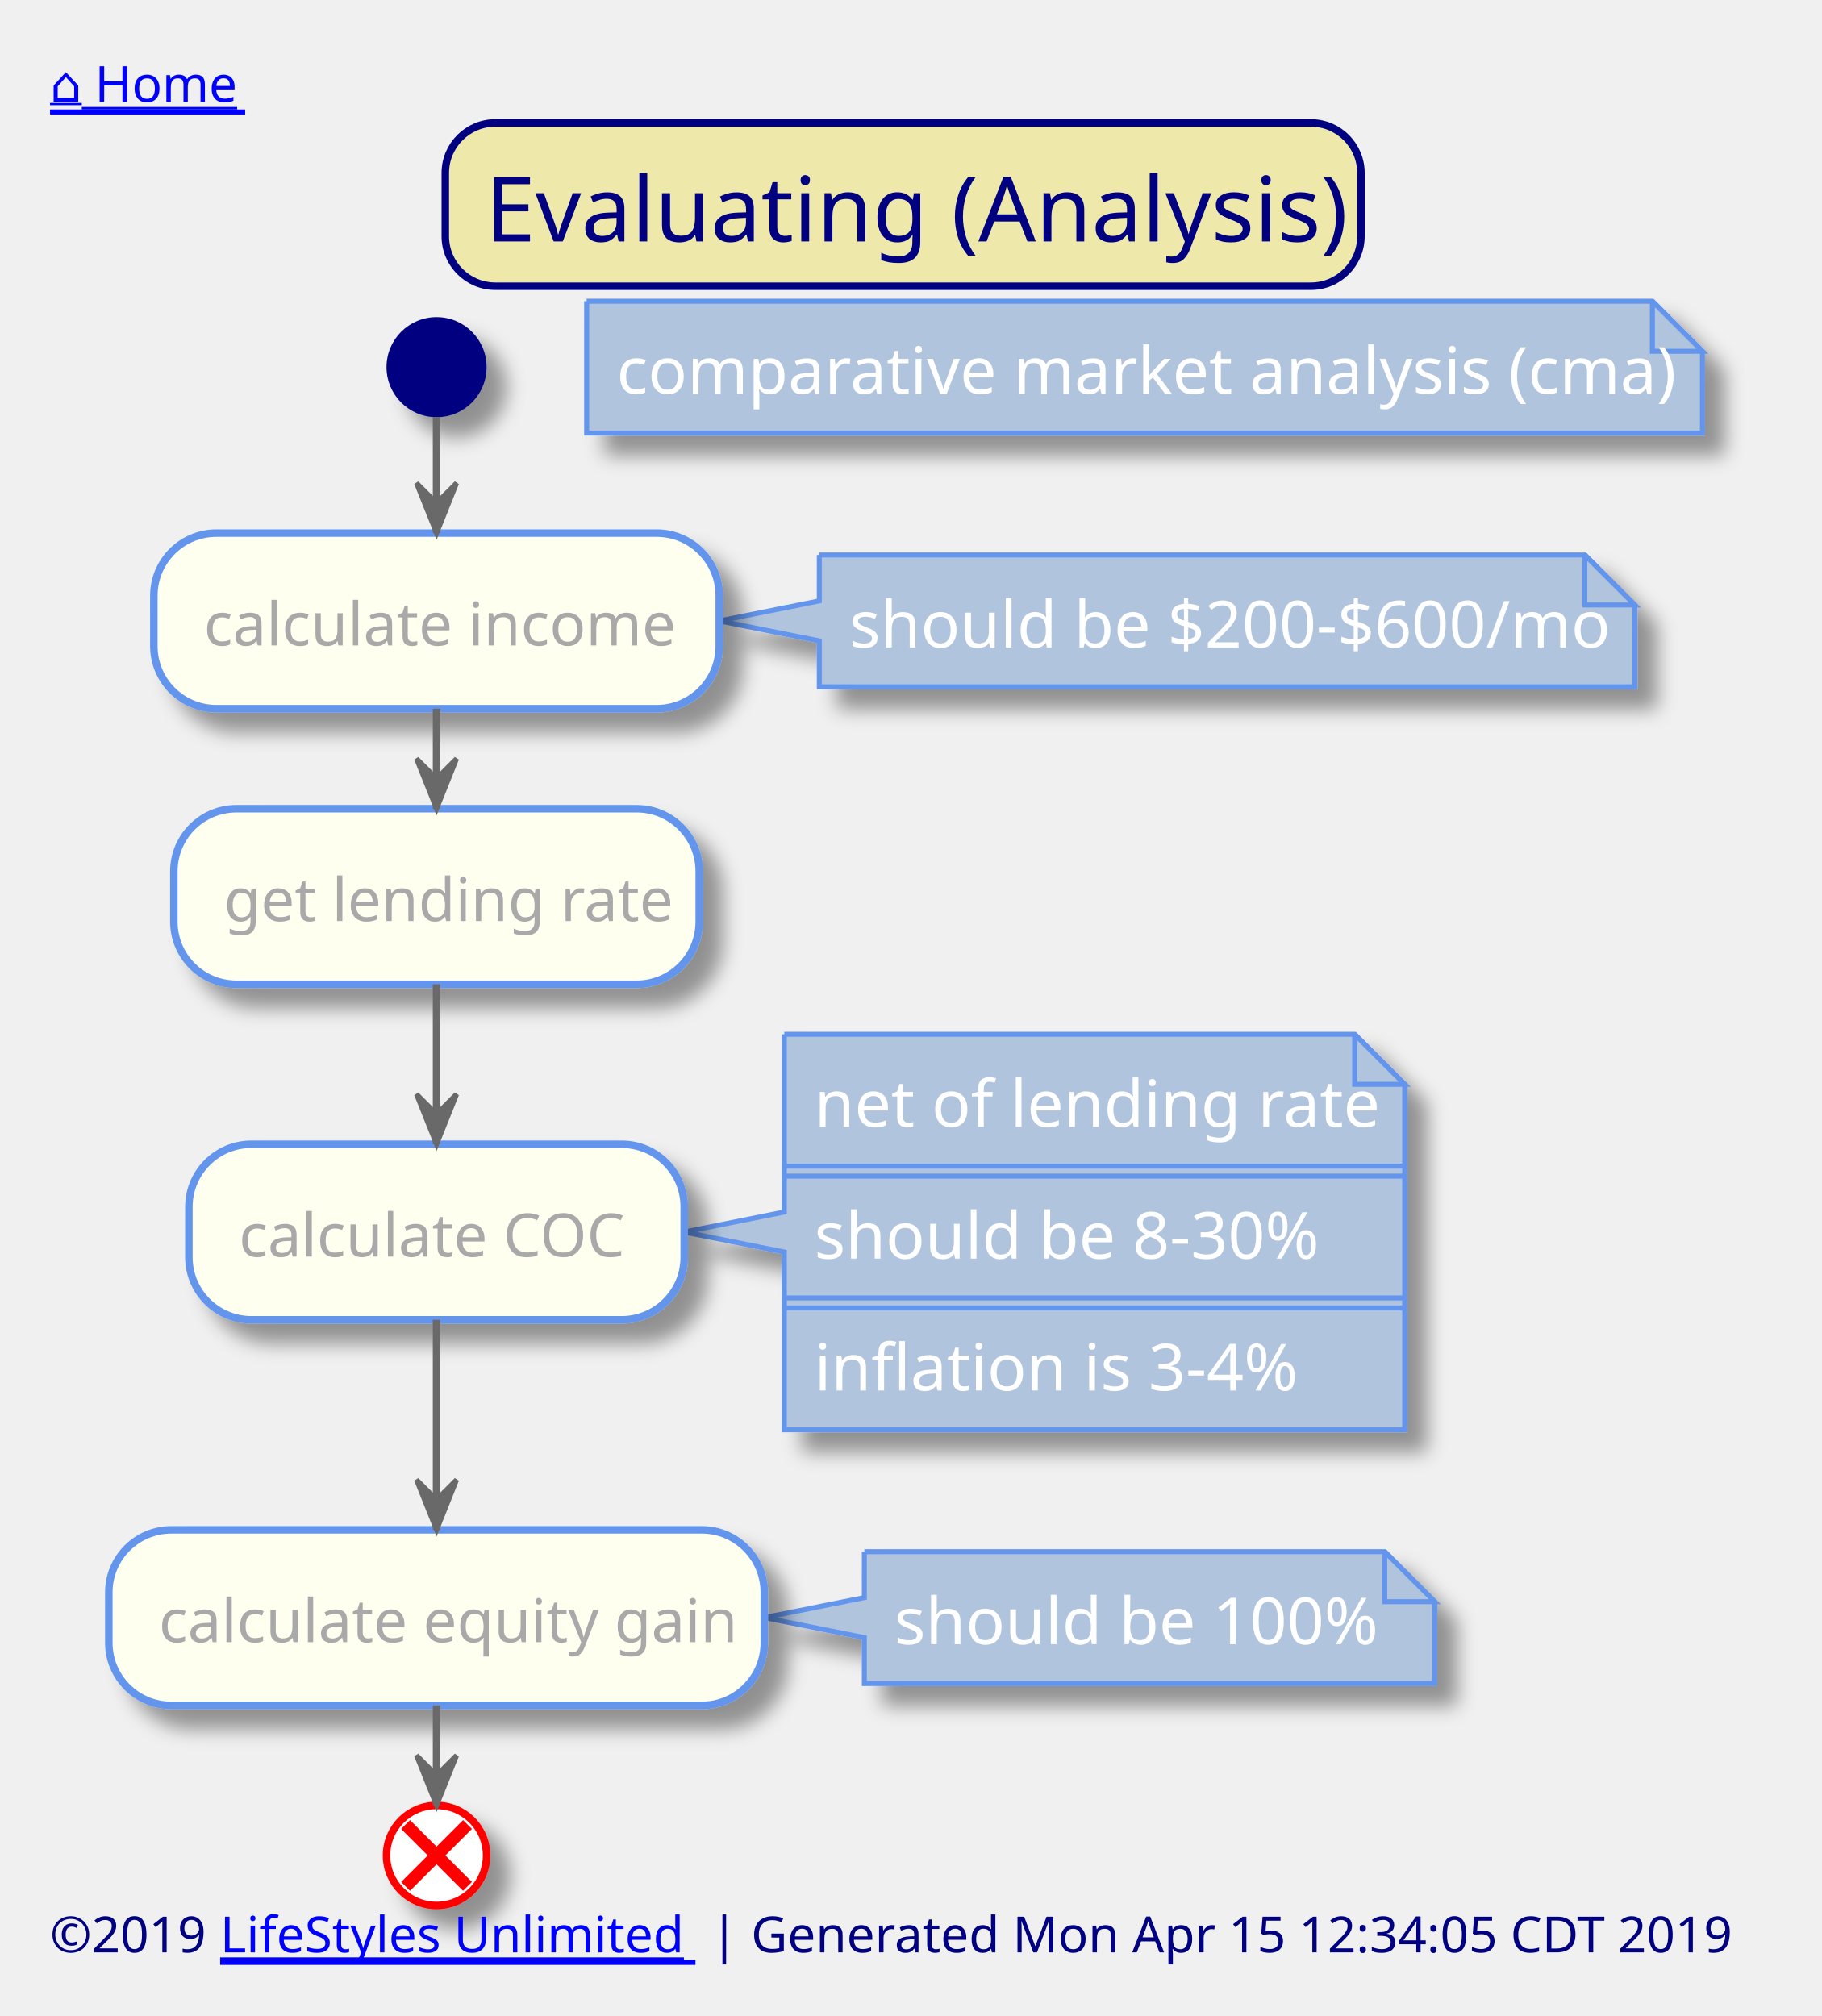
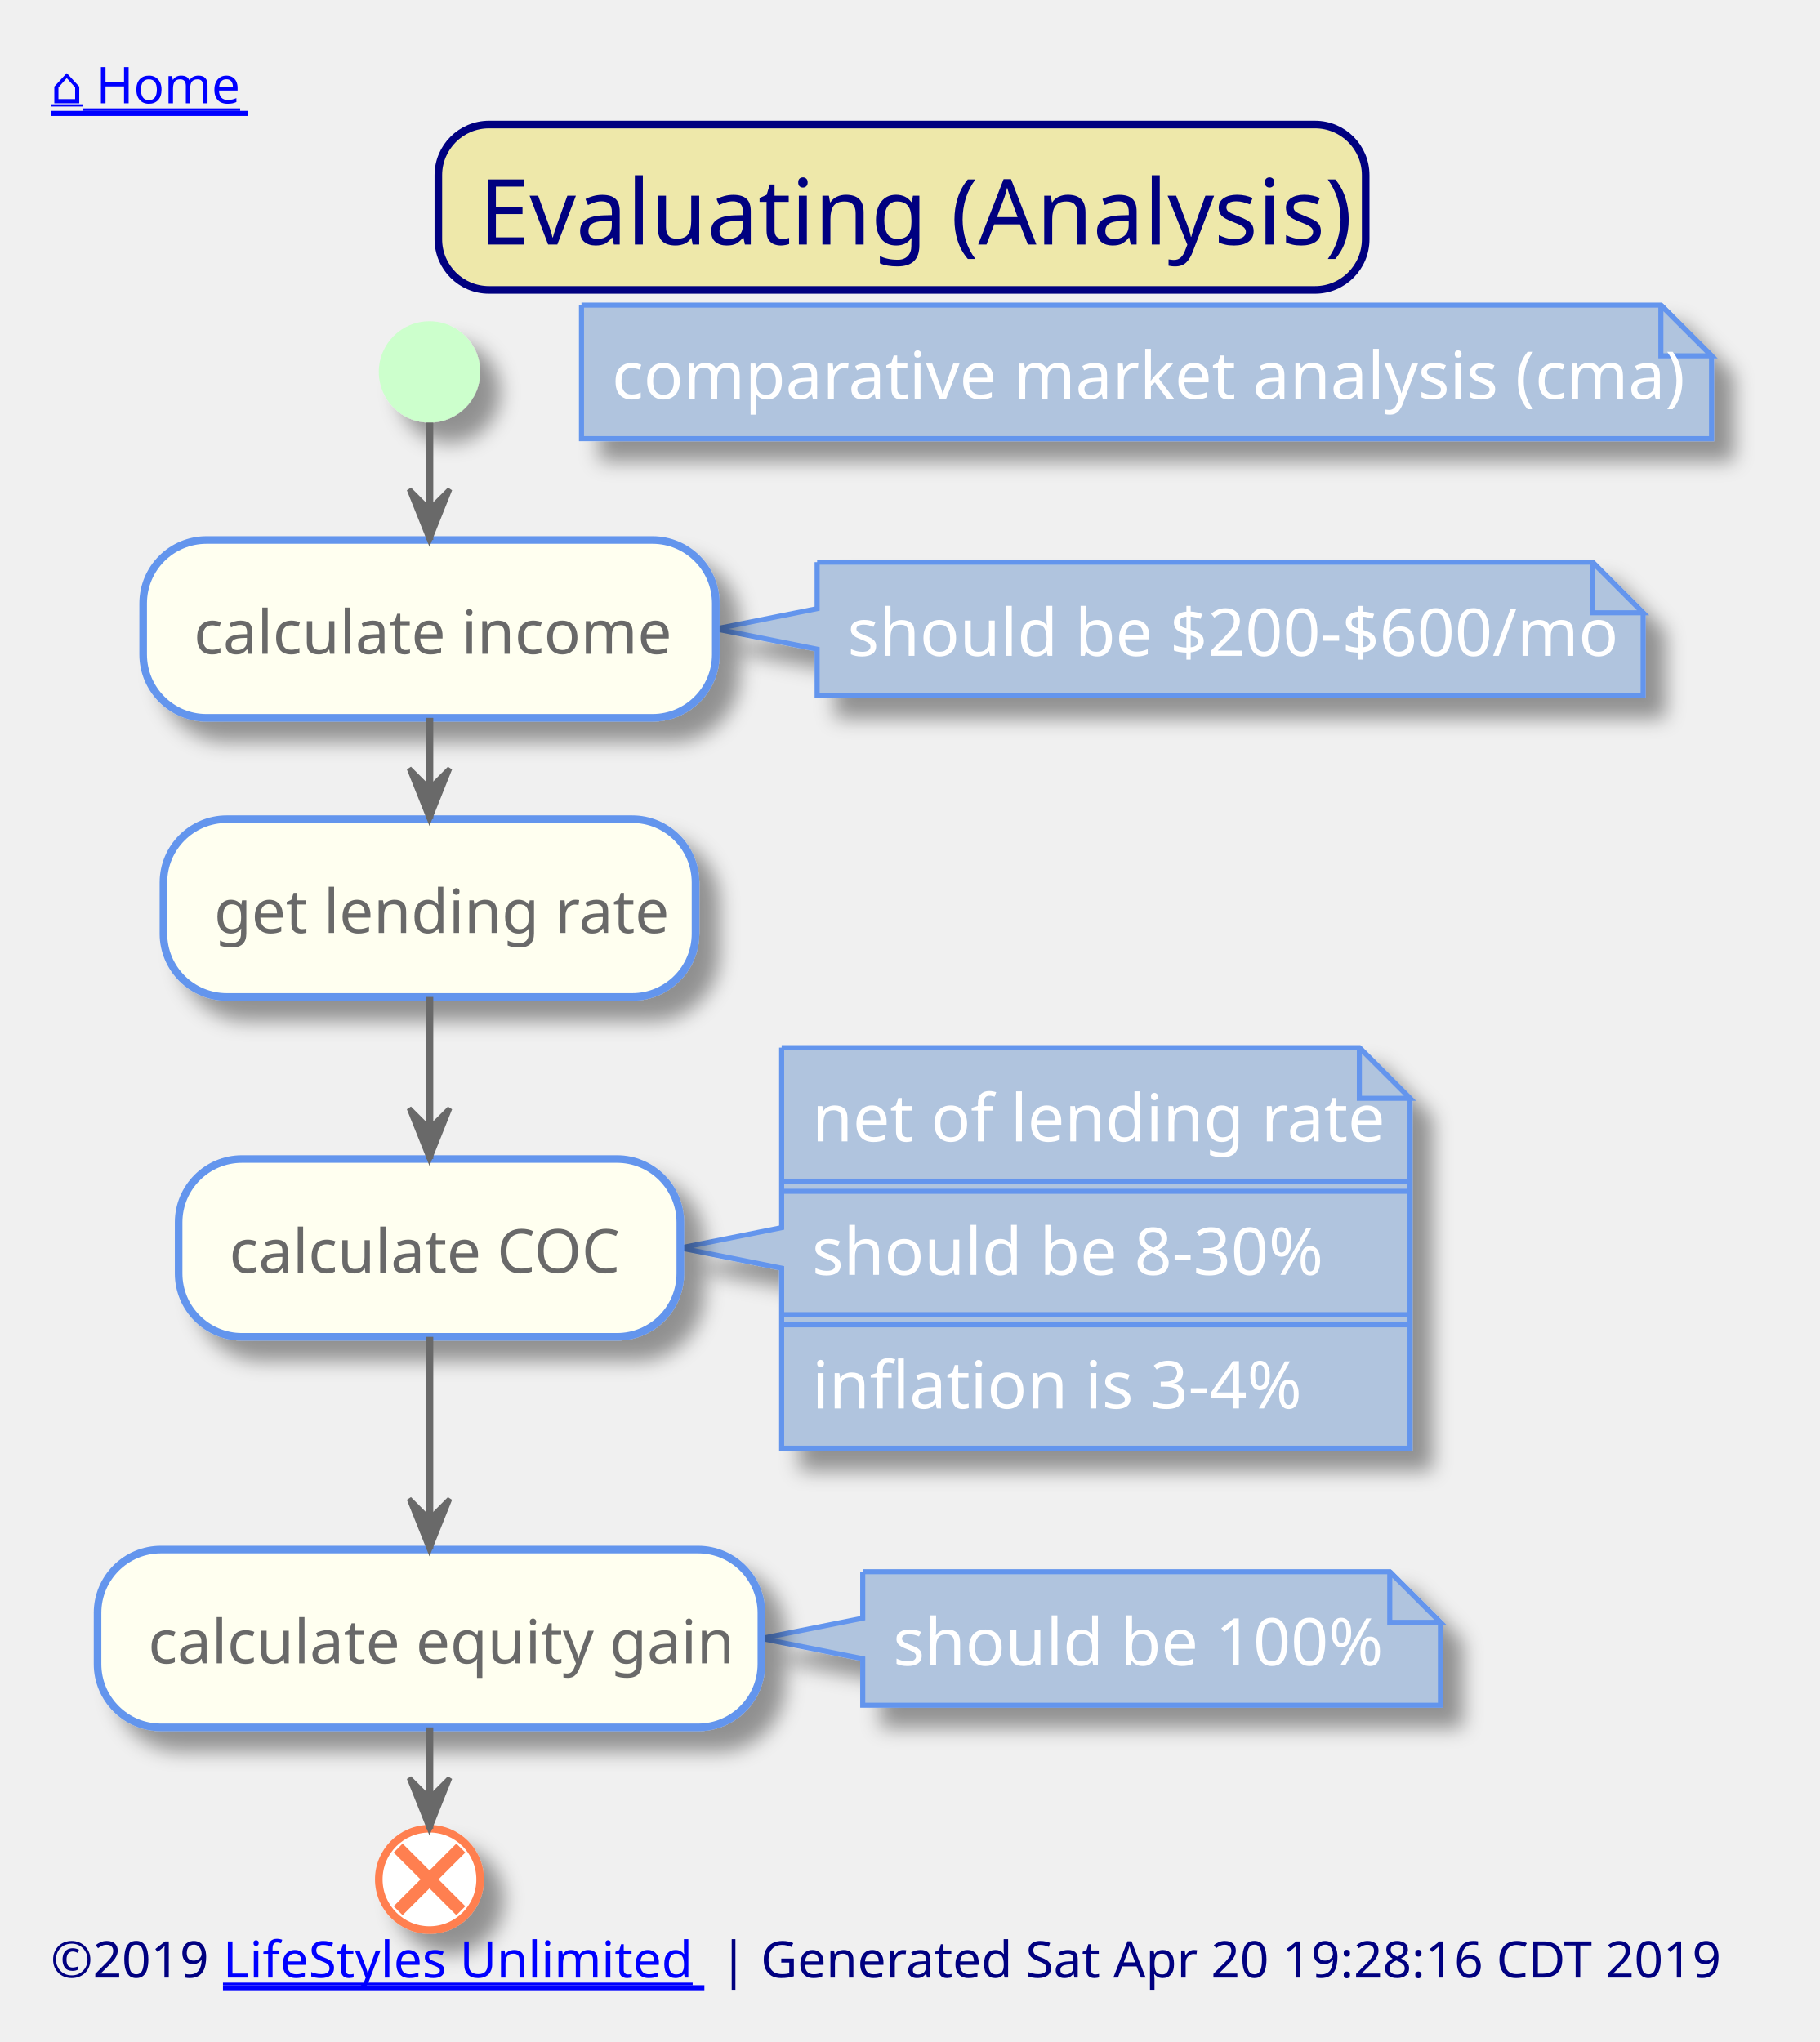
- <svg xmlns="http://www.w3.org/2000/svg" xmlns:xlink="http://www.w3.org/1999/xlink" contentScriptType="application/ecmascript" contentStyleType="text/css" height="403px" preserveAspectRatio="none" style="width:364px;height:403px;" version="1.1" viewBox="0 0 364 403" width="364px" zoomAndPan="magnify">
+ <svg xmlns="http://www.w3.org/2000/svg" xmlns:xlink="http://www.w3.org/1999/xlink" contentScriptType="application/ecmascript" contentStyleType="text/css" height="403px" preserveAspectRatio="none" style="width:359px;height:403px;" version="1.1" viewBox="0 0 359 403" width="359px" zoomAndPan="magnify">
  <defs>
    <style type="text/css">path:hover { stroke: #0000FF !important;}</style>
-     <filter height="300%" id="f1x71wzwkkhvl6" width="300%" x="-1" y="-1">
+     <filter height="300%" id="f1nk8cta0t9dd7" width="300%" x="-1" y="-1">
      <feGaussianBlur result="blurOut" stdDeviation="2.0" />
      <feColorMatrix in="blurOut" result="blurOut2" type="matrix" values="0 0 0 0 0 0 0 0 0 0 0 0 0 0 0 0 0 0 .4 0" />
      <feOffset dx="4.0" dy="4.0" in="blurOut2" result="blurOut3" />
      <feBlend in="SourceGraphic" in2="blurOut3" mode="normal" />
    </filter>
  </defs>
  <g>
    <a target="_top" xlink:actuate="onRequest" xlink:href="../index.svg" xlink:show="new" xlink:title="../index.svg" xlink:type="simple">
      <text fill="#0000FF" font-family="sans-serif" font-size="10" lengthAdjust="spacingAndGlyphs" text-decoration="underline" textLength="39" x="10" y="20.381">⌂ Home</text>
      <line style="stroke: #0000FF; stroke-width: 1.0;" x1="10" x2="49" y1="22.381" y2="22.381" />
    </a>
-     <rect fill="#EEE8AA" height="32.641" rx="10" ry="10" style="stroke: #000080; stroke-width: 1.5;" width="183" x="89" y="24.578" />
-     <text fill="#000080" font-family="sans-serif" font-size="18" lengthAdjust="spacingAndGlyphs" textLength="167" x="97" y="48.264">Evaluating (Analysis)</text>
-     <path d="M117.25,60.219 L117.25,86.57 L340.25,86.57 L340.25,70.219 L330.25,60.219 L117.25,60.219 " fill="#B0C4DE" filter="url(#f1x71wzwkkhvl6)" style="stroke: #6495ED; stroke-width: 1.0;" />
-     <path d="M330.25,60.219 L330.25,70.219 L340.25,70.219 L330.25,60.219 " fill="#B0C4DE" style="stroke: #6495ED; stroke-width: 1.0;" />
-     <text fill="#FFFFFF" font-family="sans-serif" font-size="13" lengthAdjust="spacingAndGlyphs" textLength="202" x="123.25" y="78.714">comparative market analysis (cma)</text>
-     <ellipse cx="87.25" cy="73.394" fill="#000080" filter="url(#f1x71wzwkkhvl6)" rx="10" ry="10" style="stroke: none; stroke-width: 1.0;" />
-     <path d="M163.75,110.941 L163.75,120.117 L143.75,124.117 L163.75,128.117 L163.75,137.293 A0,0 0 0 0 163.75,137.293 L326.75,137.293 A0,0 0 0 0 326.75,137.293 L326.75,120.941 L316.75,110.941 L163.75,110.941 A0,0 0 0 0 163.75,110.941 " fill="#B0C4DE" filter="url(#f1x71wzwkkhvl6)" style="stroke: #6495ED; stroke-width: 1.0;" />
-     <path d="M316.75,110.941 L316.75,120.941 L326.75,120.941 L316.75,110.941 " fill="#B0C4DE" style="stroke: #6495ED; stroke-width: 1.0;" />
-     <text fill="#FFFFFF" font-family="sans-serif" font-size="13" lengthAdjust="spacingAndGlyphs" textLength="142" x="169.75" y="129.436">should be $200-$600/mo</text>
-     <rect fill="#FFFFF0" filter="url(#f1x71wzwkkhvl6)" height="35.094" rx="12.5" ry="12.5" style="stroke: #6495ED; stroke-width: 1.5;" width="113" x="30.75" y="106.57" />
-     <text fill="#A9A9A9" font-family="sans-serif" font-size="12" lengthAdjust="spacingAndGlyphs" textLength="93" x="40.75" y="129.027">calculate income</text>
-     <rect fill="#FFFFF0" filter="url(#f1x71wzwkkhvl6)" height="35.094" rx="12.5" ry="12.5" style="stroke: #6495ED; stroke-width: 1.5;" width="105" x="34.75" y="161.664" />
-     <text fill="#A9A9A9" font-family="sans-serif" font-size="12" lengthAdjust="spacingAndGlyphs" textLength="85" x="44.75" y="184.121">get lending rate</text>
-     <path d="M156.75,206.758 L156.75,242.285 L136.75,246.285 L156.75,250.285 L156.75,285.812 A0,0 0 0 0 156.75,285.812 L280.75,285.812 A0,0 0 0 0 280.75,285.812 L280.75,216.758 L270.75,206.758 L156.75,206.758 A0,0 0 0 0 156.75,206.758 " fill="#B0C4DE" filter="url(#f1x71wzwkkhvl6)" style="stroke: #6495ED; stroke-width: 1.0;" />
-     <path d="M270.75,206.758 L270.75,216.758 L280.75,216.758 L270.75,206.758 " fill="#B0C4DE" style="stroke: #6495ED; stroke-width: 1.0;" />
-     <text fill="#FFFFFF" font-family="sans-serif" font-size="13" lengthAdjust="spacingAndGlyphs" textLength="103" x="162.75" y="225.253">net of lending rate</text>
-     <line style="stroke: #6495ED; stroke-width: 1.0;" x1="156.75" x2="280.75" y1="233.109" y2="233.109" />
-     <line style="stroke: #6495ED; stroke-width: 1.0;" x1="156.75" x2="280.75" y1="235.109" y2="235.109" />
-     <text fill="#FFFFFF" font-family="sans-serif" font-size="13" lengthAdjust="spacingAndGlyphs" textLength="97" x="162.75" y="251.605">should be 8-30%</text>
-     <line style="stroke: #6495ED; stroke-width: 1.0;" x1="156.75" x2="280.75" y1="259.461" y2="259.461" />
-     <line style="stroke: #6495ED; stroke-width: 1.0;" x1="156.75" x2="280.75" y1="261.461" y2="261.461" />
-     <text fill="#FFFFFF" font-family="sans-serif" font-size="13" lengthAdjust="spacingAndGlyphs" textLength="92" x="162.75" y="277.956">inflation is 3-4%</text>
-     <rect fill="#FFFFF0" filter="url(#f1x71wzwkkhvl6)" height="35.094" rx="12.5" ry="12.5" style="stroke: #6495ED; stroke-width: 1.5;" width="99" x="37.75" y="228.738" />
-     <text fill="#A9A9A9" font-family="sans-serif" font-size="12" lengthAdjust="spacingAndGlyphs" textLength="79" x="47.75" y="251.195">calculate COC</text>
-     <path d="M172.75,310.184 L172.75,319.359 L152.75,323.359 L172.75,327.359 L172.75,336.535 A0,0 0 0 0 172.75,336.535 L286.75,336.535 A0,0 0 0 0 286.75,336.535 L286.75,320.184 L276.75,310.184 L172.75,310.184 A0,0 0 0 0 172.75,310.184 " fill="#B0C4DE" filter="url(#f1x71wzwkkhvl6)" style="stroke: #6495ED; stroke-width: 1.0;" />
-     <path d="M276.75,310.184 L276.75,320.184 L286.75,320.184 L276.75,310.184 " fill="#B0C4DE" style="stroke: #6495ED; stroke-width: 1.0;" />
-     <text fill="#FFFFFF" font-family="sans-serif" font-size="13" lengthAdjust="spacingAndGlyphs" textLength="93" x="178.75" y="328.679">should be 100%</text>
-     <rect fill="#FFFFF0" filter="url(#f1x71wzwkkhvl6)" height="35.094" rx="12.5" ry="12.5" style="stroke: #6495ED; stroke-width: 1.5;" width="131" x="21.75" y="305.812" />
-     <text fill="#A9A9A9" font-family="sans-serif" font-size="12" lengthAdjust="spacingAndGlyphs" textLength="111" x="31.75" y="328.269">calculate equity gain</text>
-     <ellipse cx="87.25" cy="370.906" fill="#FFFFFF" filter="url(#f1x71wzwkkhvl6)" rx="10" ry="10" style="stroke: #FF0000; stroke-width: 1.5;" />
-     <line style="stroke: #FF0000; stroke-width: 2.5;" x1="81.063" x2="93.437" y1="364.719" y2="377.093" />
-     <line style="stroke: #FF0000; stroke-width: 2.5;" x1="93.437" x2="81.063" y1="364.719" y2="377.093" />
-     <line style="stroke: #696969; stroke-width: 1.5;" x1="87.25" x2="87.25" y1="83.394" y2="106.57" />
-     <polygon fill="#696969" points="83.25,96.57,87.25,106.57,91.25,96.57,87.25,100.57" style="stroke: #696969; stroke-width: 1.0;" />
-     <line style="stroke: #696969; stroke-width: 1.5;" x1="87.25" x2="87.25" y1="141.664" y2="161.664" />
-     <polygon fill="#696969" points="83.25,151.664,87.25,161.664,91.25,151.664,87.25,155.664" style="stroke: #696969; stroke-width: 1.0;" />
-     <line style="stroke: #696969; stroke-width: 1.5;" x1="87.25" x2="87.25" y1="196.758" y2="228.738" />
-     <polygon fill="#696969" points="83.25,218.738,87.25,228.738,91.25,218.738,87.25,222.738" style="stroke: #696969; stroke-width: 1.0;" />
-     <line style="stroke: #696969; stroke-width: 1.5;" x1="87.25" x2="87.25" y1="263.832" y2="305.812" />
-     <polygon fill="#696969" points="83.25,295.812,87.25,305.812,91.25,295.812,87.25,299.812" style="stroke: #696969; stroke-width: 1.0;" />
-     <line style="stroke: #696969; stroke-width: 1.5;" x1="87.25" x2="87.25" y1="340.906" y2="360.906" />
-     <polygon fill="#696969" points="83.25,350.906,87.25,360.906,91.25,350.906,87.25,354.906" style="stroke: #696969; stroke-width: 1.0;" />
+     <rect fill="#EEE8AA" height="32.641" rx="10" ry="10" style="stroke: #000080; stroke-width: 1.5;" width="183" x="86.5" y="24.578" />
+     <text fill="#000080" font-family="sans-serif" font-size="18" lengthAdjust="spacingAndGlyphs" textLength="167" x="94.5" y="48.264">Evaluating (Analysis)</text>
+     <path d="M114.75,60.219 L114.75,86.57 L337.75,86.57 L337.75,70.219 L327.75,60.219 L114.75,60.219 " fill="#B0C4DE" filter="url(#f1nk8cta0t9dd7)" style="stroke: #6495ED; stroke-width: 1.0;" />
+     <path d="M327.75,60.219 L327.75,70.219 L337.75,70.219 L327.75,60.219 " fill="#B0C4DE" style="stroke: #6495ED; stroke-width: 1.0;" />
+     <text fill="#FFFFFF" font-family="sans-serif" font-size="13" lengthAdjust="spacingAndGlyphs" textLength="202" x="120.75" y="78.714">comparative market analysis (cma)</text>
+     <ellipse cx="84.75" cy="73.394" fill="#CCFFCC" filter="url(#f1nk8cta0t9dd7)" rx="10" ry="10" style="stroke: none; stroke-width: 1.0;" />
+     <path d="M161.25,110.941 L161.25,120.117 L141.25,124.117 L161.25,128.117 L161.25,137.293 A0,0 0 0 0 161.25,137.293 L324.25,137.293 A0,0 0 0 0 324.25,137.293 L324.25,120.941 L314.25,110.941 L161.25,110.941 A0,0 0 0 0 161.25,110.941 " fill="#B0C4DE" filter="url(#f1nk8cta0t9dd7)" style="stroke: #6495ED; stroke-width: 1.0;" />
+     <path d="M314.25,110.941 L314.25,120.941 L324.25,120.941 L314.25,110.941 " fill="#B0C4DE" style="stroke: #6495ED; stroke-width: 1.0;" />
+     <text fill="#FFFFFF" font-family="sans-serif" font-size="13" lengthAdjust="spacingAndGlyphs" textLength="142" x="167.25" y="129.436">should be $200-$600/mo</text>
+     <rect fill="#FFFFF0" filter="url(#f1nk8cta0t9dd7)" height="35.094" rx="12.5" ry="12.5" style="stroke: #6495ED; stroke-width: 1.5;" width="113" x="28.25" y="106.57" />
+     <text fill="#696969" font-family="sans-serif" font-size="12" lengthAdjust="spacingAndGlyphs" textLength="93" x="38.25" y="129.027">calculate income</text>
+     <rect fill="#FFFFF0" filter="url(#f1nk8cta0t9dd7)" height="35.094" rx="12.5" ry="12.5" style="stroke: #6495ED; stroke-width: 1.5;" width="105" x="32.25" y="161.664" />
+     <text fill="#696969" font-family="sans-serif" font-size="12" lengthAdjust="spacingAndGlyphs" textLength="85" x="42.25" y="184.121">get lending rate</text>
+     <path d="M154.25,206.758 L154.25,242.285 L134.25,246.285 L154.25,250.285 L154.25,285.812 A0,0 0 0 0 154.25,285.812 L278.25,285.812 A0,0 0 0 0 278.25,285.812 L278.25,216.758 L268.25,206.758 L154.25,206.758 A0,0 0 0 0 154.25,206.758 " fill="#B0C4DE" filter="url(#f1nk8cta0t9dd7)" style="stroke: #6495ED; stroke-width: 1.0;" />
+     <path d="M268.25,206.758 L268.25,216.758 L278.25,216.758 L268.25,206.758 " fill="#B0C4DE" style="stroke: #6495ED; stroke-width: 1.0;" />
+     <text fill="#FFFFFF" font-family="sans-serif" font-size="13" lengthAdjust="spacingAndGlyphs" textLength="103" x="160.25" y="225.253">net of lending rate</text>
+     <line style="stroke: #6495ED; stroke-width: 1.0;" x1="154.25" x2="278.25" y1="233.109" y2="233.109" />
+     <line style="stroke: #6495ED; stroke-width: 1.0;" x1="154.25" x2="278.25" y1="235.109" y2="235.109" />
+     <text fill="#FFFFFF" font-family="sans-serif" font-size="13" lengthAdjust="spacingAndGlyphs" textLength="97" x="160.25" y="251.605">should be 8-30%</text>
+     <line style="stroke: #6495ED; stroke-width: 1.0;" x1="154.25" x2="278.25" y1="259.461" y2="259.461" />
+     <line style="stroke: #6495ED; stroke-width: 1.0;" x1="154.25" x2="278.25" y1="261.461" y2="261.461" />
+     <text fill="#FFFFFF" font-family="sans-serif" font-size="13" lengthAdjust="spacingAndGlyphs" textLength="92" x="160.25" y="277.956">inflation is 3-4%</text>
+     <rect fill="#FFFFF0" filter="url(#f1nk8cta0t9dd7)" height="35.094" rx="12.5" ry="12.5" style="stroke: #6495ED; stroke-width: 1.5;" width="99" x="35.25" y="228.738" />
+     <text fill="#696969" font-family="sans-serif" font-size="12" lengthAdjust="spacingAndGlyphs" textLength="79" x="45.25" y="251.195">calculate COC</text>
+     <path d="M170.25,310.184 L170.25,319.359 L150.25,323.359 L170.25,327.359 L170.25,336.535 A0,0 0 0 0 170.25,336.535 L284.25,336.535 A0,0 0 0 0 284.25,336.535 L284.25,320.184 L274.25,310.184 L170.25,310.184 A0,0 0 0 0 170.25,310.184 " fill="#B0C4DE" filter="url(#f1nk8cta0t9dd7)" style="stroke: #6495ED; stroke-width: 1.0;" />
+     <path d="M274.25,310.184 L274.25,320.184 L284.25,320.184 L274.25,310.184 " fill="#B0C4DE" style="stroke: #6495ED; stroke-width: 1.0;" />
+     <text fill="#FFFFFF" font-family="sans-serif" font-size="13" lengthAdjust="spacingAndGlyphs" textLength="93" x="176.25" y="328.679">should be 100%</text>
+     <rect fill="#FFFFF0" filter="url(#f1nk8cta0t9dd7)" height="35.094" rx="12.5" ry="12.5" style="stroke: #6495ED; stroke-width: 1.5;" width="131" x="19.25" y="305.812" />
+     <text fill="#696969" font-family="sans-serif" font-size="12" lengthAdjust="spacingAndGlyphs" textLength="111" x="29.25" y="328.269">calculate equity gain</text>
+     <ellipse cx="84.75" cy="370.906" fill="#FFFFFF" filter="url(#f1nk8cta0t9dd7)" rx="10" ry="10" style="stroke: #FF7F50; stroke-width: 1.5;" />
+     <line style="stroke: #FF7F50; stroke-width: 2.5;" x1="78.563" x2="90.937" y1="364.719" y2="377.093" />
+     <line style="stroke: #FF7F50; stroke-width: 2.5;" x1="90.937" x2="78.563" y1="364.719" y2="377.093" />
+     <line style="stroke: #696969; stroke-width: 1.5;" x1="84.75" x2="84.75" y1="83.394" y2="106.57" />
+     <polygon fill="#696969" points="80.75,96.57,84.75,106.57,88.75,96.57,84.75,100.57" style="stroke: #696969; stroke-width: 1.0;" />
+     <line style="stroke: #696969; stroke-width: 1.5;" x1="84.75" x2="84.75" y1="141.664" y2="161.664" />
+     <polygon fill="#696969" points="80.75,151.664,84.75,161.664,88.75,151.664,84.75,155.664" style="stroke: #696969; stroke-width: 1.0;" />
+     <line style="stroke: #696969; stroke-width: 1.5;" x1="84.75" x2="84.75" y1="196.758" y2="228.738" />
+     <polygon fill="#696969" points="80.75,218.738,84.75,228.738,88.75,218.738,84.75,222.738" style="stroke: #696969; stroke-width: 1.0;" />
+     <line style="stroke: #696969; stroke-width: 1.5;" x1="84.75" x2="84.75" y1="263.832" y2="305.812" />
+     <polygon fill="#696969" points="80.75,295.812,84.75,305.812,88.75,295.812,84.75,299.812" style="stroke: #696969; stroke-width: 1.0;" />
+     <line style="stroke: #696969; stroke-width: 1.5;" x1="84.75" x2="84.75" y1="340.906" y2="360.906" />
+     <polygon fill="#696969" points="80.75,350.906,84.75,360.906,88.75,350.906,84.75,354.906" style="stroke: #696969; stroke-width: 1.0;" />
    <text fill="#000080" font-family="sans-serif" font-size="10" lengthAdjust="spacingAndGlyphs" textLength="31" x="10" y="390.287">©2019</text>
    <a target="_top" xlink:actuate="onRequest" xlink:href="http://www.lifestylesunlimited.com" xlink:show="new" xlink:title="http://www.lifestylesunlimited.com" xlink:type="simple">
      <text fill="#0000FF" font-family="sans-serif" font-size="10" lengthAdjust="spacingAndGlyphs" text-decoration="underline" textLength="95" x="44" y="390.287">LifeStyles Unlimited</text>
      <line style="stroke: #0000FF; stroke-width: 1.0;" x1="44" x2="139" y1="392.287" y2="392.287" />
    </a>
-     <text fill="#000080" font-family="sans-serif" font-size="10" lengthAdjust="spacingAndGlyphs" textLength="210" x="142" y="390.287">| Generated Mon Apr 15 12:34:05 CDT 2019</text>
+     <text fill="#000080" font-family="sans-serif" font-size="10" lengthAdjust="spacingAndGlyphs" textLength="205" x="142" y="390.287">| Generated Sat Apr 20 19:28:16 CDT 2019</text>
  </g>
</svg>
